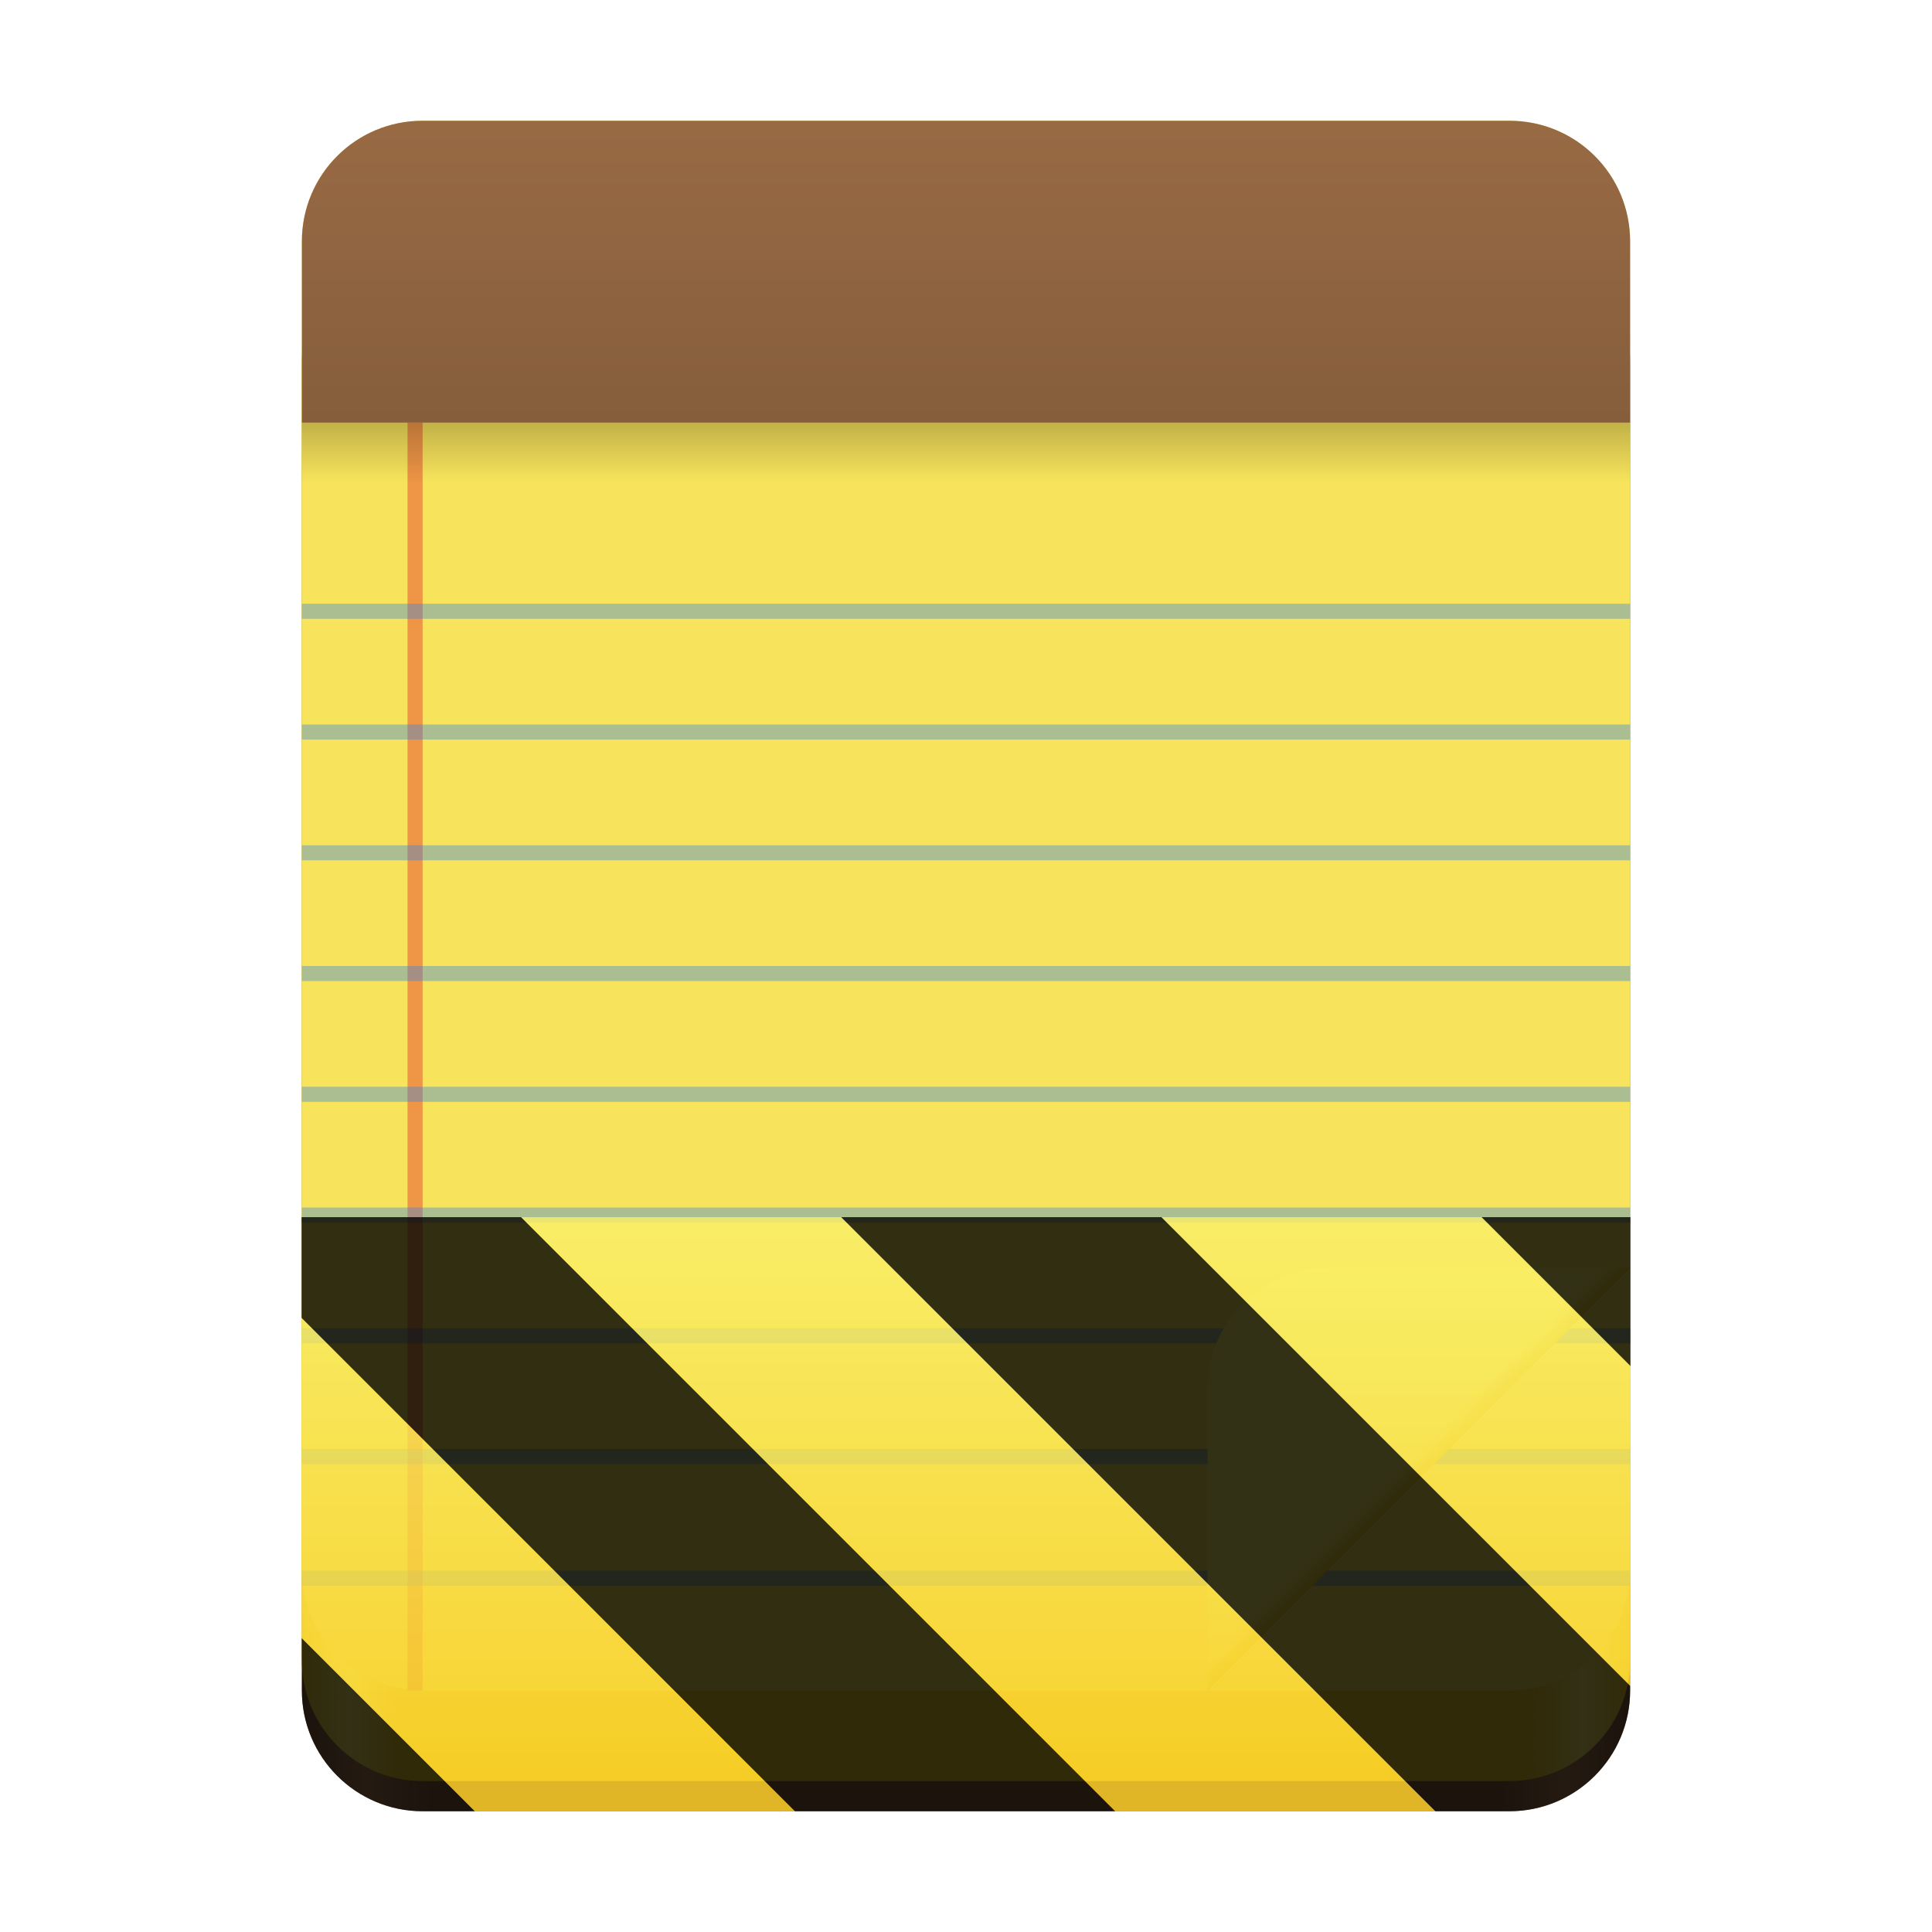
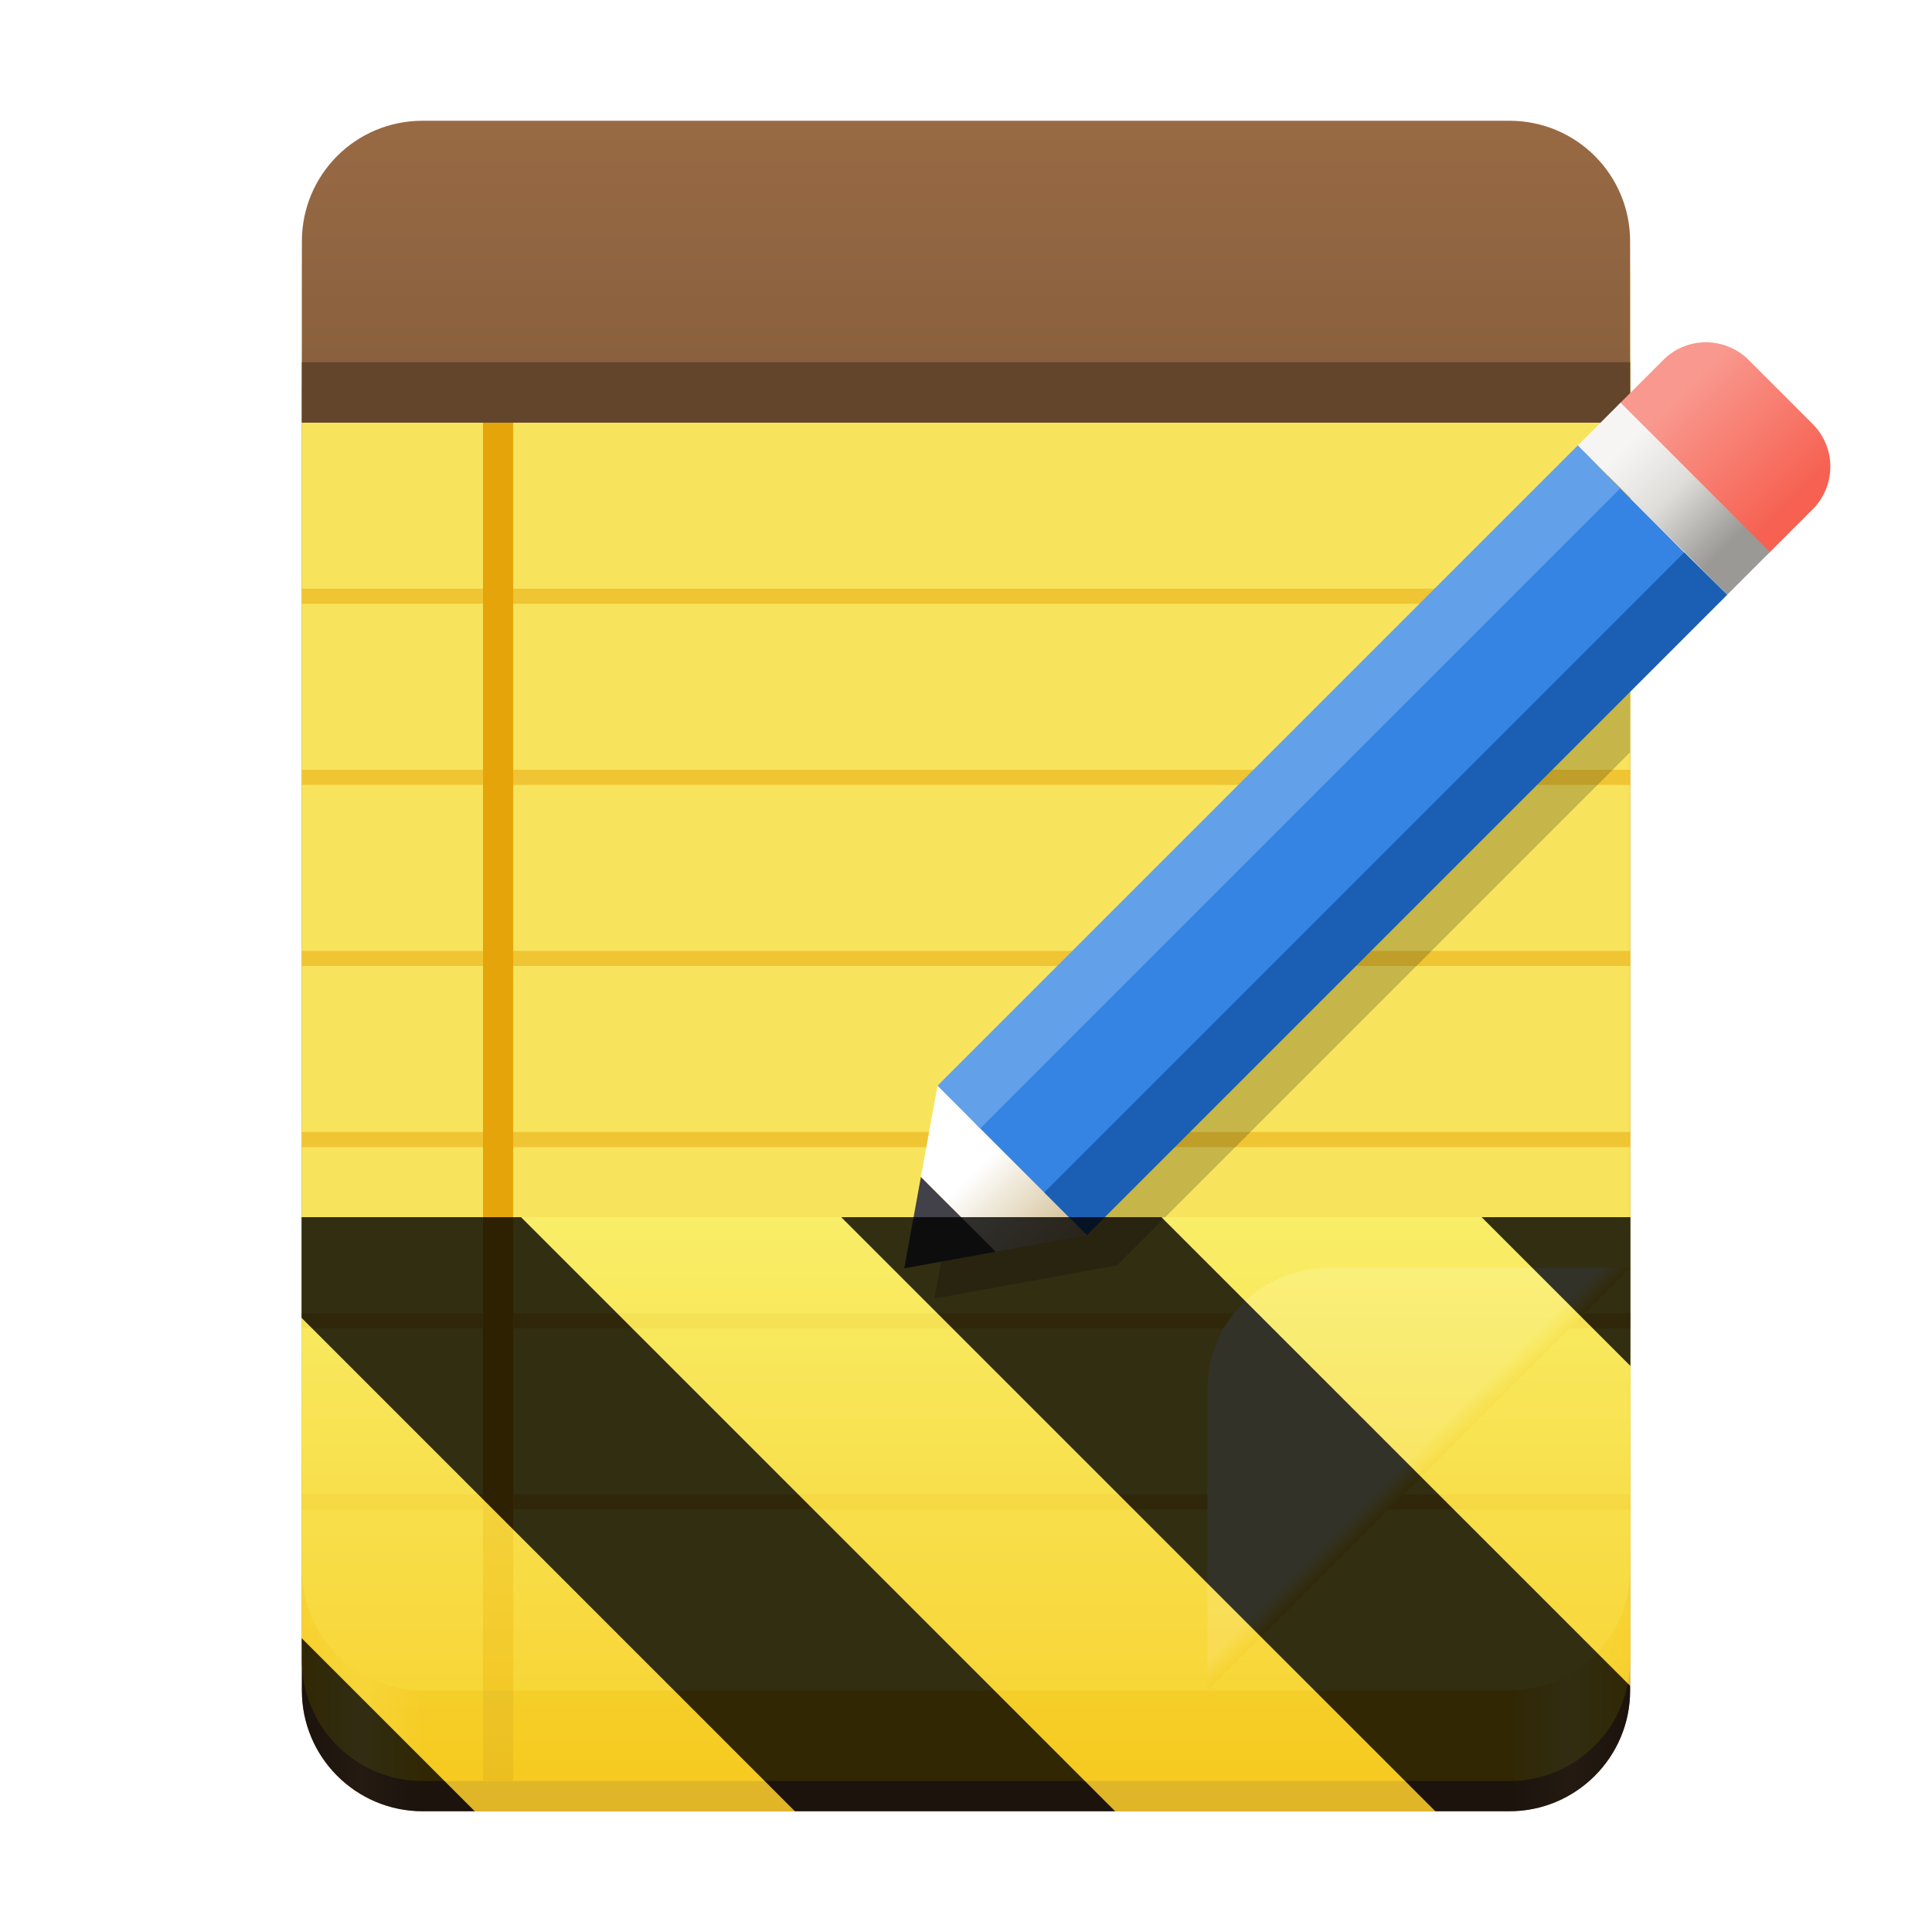
<svg xmlns="http://www.w3.org/2000/svg" xmlns:xlink="http://www.w3.org/1999/xlink" height="128px" viewBox="0 0 128 128" width="128px">
  <defs>
-     <linearGradient id="a" gradientTransform="matrix(0.196428 0 0 0.342105 2.59732 273.7401)" gradientUnits="userSpaceOnUse" x1="88.596" x2="536.596" y1="-449.394" y2="-449.394">
+     <linearGradient id="a" gradientUnits="userSpaceOnUse" x1="20" x2="108" y1="69" y2="69">
      <stop offset="0" stop-color="#865e3c" />
-       <stop offset="0.05" stop-color="#b5835a" />
-       <stop offset="0.1" stop-color="#865e3c" />
-       <stop offset="0.9" stop-color="#865e3c" />
-       <stop offset="0.95" stop-color="#b5835a" />
+       <stop offset="0.045" stop-color="#b5835a" />
+       <stop offset="0.091" stop-color="#865e3c" />
+       <stop offset="0.909" stop-color="#865e3c" />
+       <stop offset="0.955" stop-color="#b5835a" />
      <stop offset="1" stop-color="#865e3c" />
    </linearGradient>
-     <linearGradient id="b" gradientTransform="matrix(0.196428 0 0 0.335526 2.59732 268.7835)" gradientUnits="userSpaceOnUse" x1="88.596" x2="536.596" y1="-449.394" y2="-449.394">
-       <stop offset="0" stop-color="#f6d32d" />
-       <stop offset="0.036" stop-color="#f9f06b" />
-       <stop offset="0.071" stop-color="#f6d32d" />
-       <stop offset="0.929" stop-color="#f6d32d" />
-       <stop offset="0.964" stop-color="#f9f06b" />
-       <stop offset="1" stop-color="#f6d32d" />
+     <linearGradient id="b" gradientUnits="userSpaceOnUse" x1="20" x2="108" y1="67" y2="67">
+       <stop offset="0" stop-color="#f5c211" />
+       <stop offset="0.045" stop-color="#f8e45c" />
+       <stop offset="0.091" stop-color="#f5c211" />
+       <stop offset="0.909" stop-color="#f5c211" />
+       <stop offset="0.955" stop-color="#f8e45c" />
+       <stop offset="1" stop-color="#f5c211" />
    </linearGradient>
    <linearGradient id="c" gradientUnits="userSpaceOnUse" x1="64" x2="64" y1="8" y2="28">
      <stop offset="0" stop-color="#986a44" />
      <stop offset="1" stop-color="#865e3c" />
    </linearGradient>
-     <clipPath id="d">
+     <filter id="d" height="100%" width="100%" x="0%" y="0%">
+       <feColorMatrix in="SourceGraphic" type="matrix" values="0 0 0 0 1 0 0 0 0 1 0 0 0 0 1 0 0 0 1 0" />
+     </filter>
+     <mask id="e">
+       <g filter="url(#d)">
+         <rect fill-opacity="0.5" height="128" width="128" />
+       </g>
+     </mask>
+     <clipPath id="f">
      <path d="m 80 84 h 28 v 28 h -28 z m 0 0" />
    </clipPath>
-     <clipPath id="e">
+     <clipPath id="g">
      <path d="m 108 84 l -28 28 h -8 v -36 h 36 z m 0 0" />
    </clipPath>
-     <linearGradient id="f" gradientTransform="matrix(0 0.25 0.25 0 75 12)" gradientUnits="userSpaceOnUse" x1="344" x2="340" y1="76" y2="72">
+     <linearGradient id="h" gradientTransform="matrix(0 0.25 0.25 0 75 12)" gradientUnits="userSpaceOnUse" x1="344" x2="340" y1="76" y2="72">
      <stop offset="0" stop-color="#f6d32d" />
-       <stop offset="1" stop-color="#f9f06b" />
+       <stop offset="1" stop-color="#fdfacb" />
    </linearGradient>
-     <filter id="g" height="100%" width="100%" x="0%" y="0%">
-       <feColorMatrix in="SourceGraphic" type="matrix" values="0 0 0 0 1 0 0 0 0 1 0 0 0 0 1 0 0 0 1 0" />
-     </filter>
-     <mask id="h">
-       <g filter="url(#g)">
-         <rect fill-opacity="0.219" height="128" width="128" />
+     <clipPath id="i">
+       <path d="m 20 10 h 88 v 102 h -88 z m 0 0" />
+     </clipPath>
+     <clipPath id="j">
+       <path d="m 28 10 h 72 c 4.418 0 8 3.582 8 8 v 86 c 0 4.418 -3.582 8 -8 8 h -72 c -4.418 0 -8 -3.582 -8 -8 v -86 c 0 -4.418 3.582 -8 8 -8 z m 0 0" />
+     </clipPath>
+     <mask id="k">
+       <g filter="url(#d)">
+         <rect fill-opacity="0.2" height="128" width="128" />
      </g>
    </mask>
-     <clipPath id="i">
+     <linearGradient id="l" gradientTransform="matrix(0.848528 -0.848528 0.824958 0.824958 -128.9946 -20.7489)" gradientUnits="userSpaceOnUse" x1="115" x2="115" y1="183" y2="174">
+       <stop offset="0" stop-color="#f66151" />
+       <stop offset="1" stop-color="#f9988e" />
+     </linearGradient>
+     <linearGradient id="m" gradientTransform="matrix(0.0485366 -0.23068 0.23068 -0.0485366 87.69713 106.516)" gradientUnits="userSpaceOnUse" x1="128.817" x2="158.518" y1="-97.698" y2="-127.399">
+       <stop offset="0" stop-color="#d0bb8e" />
+       <stop offset="1" stop-color="#ffffff" />
+     </linearGradient>
+     <linearGradient id="n" gradientTransform="matrix(0.707107 -0.707107 0.824958 0.824958 -113.7211 -36.02241)" gradientUnits="userSpaceOnUse" x1="110" x2="110" y1="182" y2="174">
+       <stop offset="0" stop-color="#9a9996" />
+       <stop offset="0.533" stop-color="#deddda" />
+       <stop offset="1" stop-color="#f6f5f4" />
+     </linearGradient>
+     <mask id="o">
+       <g filter="url(#d)">
+         <rect fill-opacity="0.5" height="128" width="128" />
+       </g>
+     </mask>
+     <clipPath id="p">
+       <rect height="152" width="192" />
+     </clipPath>
+     <g id="q" clip-path="url(#p)">
+       <path d="m 28 55 h 88 v 1 h -88 z m 0 0" fill="#e5a50a" fill-opacity="0.997" />
+       <path d="m 28 67 h 88 v 1 h -88 z m 0 0" fill="#e5a50a" fill-opacity="0.997" />
+       <path d="m 28 79 h 88 v 1 h -88 z m 0 0" fill="#e5a50a" fill-opacity="0.997" />
+       <path d="m 28 103 h 88 v 1 h -88 z m 0 0" fill="#e5a50a" fill-opacity="0.997" />
+       <path d="m 28 91 h 88 v 1 h -88 z m 0 0" fill="#e5a50a" fill-opacity="0.997" />
+       <path d="m 28 115 h 88 v 1 h -88 z m 0 0" fill="#e5a50a" fill-opacity="0.997" />
+     </g>
+     <clipPath id="r">
      <path d="m 80 84 h 28 v 28 h -28 z m 0 0" />
    </clipPath>
-     <clipPath id="j">
+     <clipPath id="s">
      <path d="m 108 84 l -28 28 h -8 v -36 h 36 z m 0 0" />
    </clipPath>
-     <mask id="k">
-       <g filter="url(#g)">
-         <rect fill-opacity="0.219" height="128" width="128" />
+     <clipPath id="t">
+       <path d="m 20 10 h 88 v 102 h -88 z m 0 0" />
+     </clipPath>
+     <clipPath id="u">
+       <path d="m 28 10 h 72 c 4.418 0 8 3.582 8 8 v 86 c 0 4.418 -3.582 8 -8 8 h -72 c -4.418 0 -8 -3.582 -8 -8 v -86 c 0 -4.418 3.582 -8 8 -8 z m 0 0" />
+     </clipPath>
+     <mask id="v">
+       <g filter="url(#d)">
+         <rect fill-opacity="0.2" height="128" width="128" />
      </g>
    </mask>
-     <linearGradient id="l" gradientUnits="userSpaceOnUse" x1="72" x2="72" y1="44" y2="48">
-       <stop offset="0" />
-       <stop offset="1" stop-opacity="0" />
-     </linearGradient>
-     <clipPath id="m">
+     <clipPath id="w">
      <rect height="152" width="192" />
    </clipPath>
-     <g id="n" clip-path="url(#m)">
-       <path d="m 28 44 h 88 v 4 h -88 z m 0 0" fill="url(#l)" />
+     <g id="x" clip-path="url(#w)">
+       <path d="m 124.438 57.402 c -3.34 -3.258 -6.629 -6.57 -9.898 -9.902 l -42.426 42.43 l -2.207 12.102 l 12.105 -2.203 z m 0 0" />
    </g>
-     <clipPath id="o">
+     <clipPath id="y">
      <rect height="128" width="128" />
    </clipPath>
-     <clipPath id="p">
+     <clipPath id="z">
      <rect height="128" width="128" />
    </clipPath>
-     <mask id="q">
-       <g clip-path="url(#p)" filter="url(#g)">
-         <g clip-path="url(#o)">
-           <path d="m 28 16 h 72 c 4.418 0 8 3.582 8 8 v 88 c 0 4.418 -3.582 8 -8 8 h -72 c -4.418 0 -8 -3.582 -8 -8 v -88 c 0 -4.418 3.582 -8 8 -8 z m 0 0" fill="url(#a)" />
+     <mask id="A">
+       <g clip-path="url(#z)" filter="url(#d)">
+         <g clip-path="url(#y)">
+           <path d="m 28 18 h 72 c 4.418 0 8 3.582 8 8 v 86 c 0 4.418 -3.582 8 -8 8 h -72 c -4.418 0 -8 -3.582 -8 -8 v -86 c 0 -4.418 3.582 -8 8 -8 z m 0 0" fill="url(#a)" />
          <path d="m 28 16 h 72 c 4.418 0 8 3.582 8 8 v 86 c 0 4.418 -3.582 8 -8 8 h -72 c -4.418 0 -8 -3.582 -8 -8 v -86 c 0 -4.418 3.582 -8 8 -8 z m 0 0" fill="url(#b)" />
-           <path d="m 28 8 h 72 c 4.418 0 8 3.582 8 8 v 88 c 0 4.418 -3.582 8 -8 8 h -72 c -4.418 0 -8 -3.582 -8 -8 v -88 c 0 -4.418 3.582 -8 8 -8 z m 0 0" fill="#f8e45c" />
+           <path d="m 28 10 h 72 c 4.418 0 8 3.582 8 8 v 86 c 0 4.418 -3.582 8 -8 8 h -72 c -4.418 0 -8 -3.582 -8 -8 v -86 c 0 -4.418 3.582 -8 8 -8 z m 0 0" fill="#f8e45c" />
          <path d="m 28 8 c -4.434 0 -8 3.566 -8 8 v 12 h 88 v -12 c 0 -4.434 -3.566 -8 -8 -8 z m 0 0" fill="url(#c)" />
-           <path d="m 27 28 h 1 v 84 h -1 z m 0 0" fill="#e01b24" fill-opacity="0.391" />
-           <path d="m 20 40 h 88 v 1 h -88 z m 0 0" fill="#3584e4" fill-opacity="0.391" />
-           <path d="m 20 48 h 88 v 1 h -88 z m 0 0" fill="#3584e4" fill-opacity="0.391" />
-           <path d="m 20 56 h 88 v 1 h -88 z m 0 0" fill="#3584e4" fill-opacity="0.391" />
-           <path d="m 20 64 h 88 v 1 h -88 z m 0 0" fill="#3584e4" fill-opacity="0.391" />
-           <path d="m 20 72 h 88 v 1 h -88 z m 0 0" fill="#3584e4" fill-opacity="0.391" />
-           <path d="m 20 80 h 88 v 1 h -88 z m 0 0" fill="#3584e4" fill-opacity="0.391" />
-           <path d="m 20 88 h 88 v 1 h -88 z m 0 0" fill="#3584e4" fill-opacity="0.391" />
-           <path d="m 20 96 h 88 v 1 h -88 z m 0 0" fill="#3584e4" fill-opacity="0.391" />
-           <path d="m 20 104.059 h 87.98 v 1 h -87.98 z m 0 0" fill="#3584e4" fill-opacity="0.391" />
-           <g clip-path="url(#i)">
-             <g clip-path="url(#j)">
-               <path d="m 80 92 v 20 c 0 4.418 3.582 8 8 8 h 20 c 4.418 0 8 -3.582 8 -8 v -20 c 0 -4.418 -3.582 -8 -8 -8 h -20 c -4.418 0 -8 3.582 -8 8 z m 0 0" fill="url(#f)" />
+           <use mask="url(#o)" transform="matrix(1 0 0 1 -8 -16)" xlink:href="#q" />
+           <path d="m 32 28 h 2 v 84 h -2 z m 0 0" fill="#e5a50a" />
+           <path d="m 32 118 h 2 v -6 h -2 z m 0 0" fill="#c48d09" />
+           <g clip-path="url(#r)">
+             <g clip-path="url(#s)">
+               <path d="m 80 92 v 20 c 0 4.418 3.582 8 8 8 h 20 c 4.418 0 8 -3.582 8 -8 v -20 c 0 -4.418 -3.582 -8 -8 -8 h -20 c -4.418 0 -8 3.582 -8 8 z m 0 0" fill="url(#h)" />
            </g>
          </g>
-           <use mask="url(#k)" transform="matrix(1 0 0 1 -8 -16)" xlink:href="#n" />
+           <path d="m 20 24 h 88 v 4 h -88 z m 0 0" fill="#63452c" />
+           <g clip-path="url(#t)">
+             <g clip-path="url(#u)">
+               <use mask="url(#v)" transform="matrix(1 0 0 1 -8 -16)" xlink:href="#x" />
+             </g>
+           </g>
+           <path d="m 107.367 26.676 l 2.828 -2.828 c 1.562 -1.562 4.094 -1.562 5.656 0 l 4.242 4.242 c 1.562 1.562 1.562 4.094 0 5.656 l -2.828 2.828 c -1.562 1.562 -4.094 1.562 -5.656 0 l -4.242 -4.242 c -1.562 -1.562 -1.562 -4.094 0 -5.656 z m 0 0" fill="url(#l)" />
+           <path d="m 65.961 82.93 l -4.949 -4.949 l 1.102 -6.051 l 9.898 9.898 z m 0 0" fill="url(#m)" />
+           <path d="m 59.91 84.031 l 1.102 -6.051 l 4.949 4.949 z m 0 0" fill="#424048" />
+           <path d="m 70.883 80.699 l -6.223 -6.223 l 42.398 -42.402 l 6.223 6.223 z m 0 0" fill="#3584e4" />
+           <path d="m 64.941 74.758 l -2.828 -2.828 l 42.426 -42.426 l 2.805 2.852 z m 0 0" fill="#62a0ea" />
+           <path d="m 69.184 79 l 2.828 2.828 l 42.426 -42.426 l -2.852 -2.805 z m 0 0" fill="#1a5fb4" />
+           <path d="m 104.539 29.504 l 2.828 -2.828 l 9.898 9.898 l -2.828 2.828 z m 0 0" fill="url(#n)" />
        </g>
      </g>
    </mask>
-     <mask id="r">
-       <g filter="url(#g)">
+     <mask id="B">
+       <g filter="url(#d)">
        <rect fill-opacity="0.8" height="128" width="128" />
      </g>
    </mask>
-     <linearGradient id="s" gradientTransform="matrix(0 0.37 -0.98462 0 295.385 -30.36)" gradientUnits="userSpaceOnUse" x1="300" x2="428" y1="235" y2="235">
+     <linearGradient id="C" gradientTransform="matrix(0 0.37 -0.98462 0 295.385 -30.36)" gradientUnits="userSpaceOnUse" x1="300" x2="428" y1="235" y2="235">
      <stop offset="0" stop-color="#f9f06b" />
      <stop offset="1" stop-color="#f5c211" />
    </linearGradient>
-     <clipPath id="t">
+     <clipPath id="D">
      <rect height="128" width="128" />
    </clipPath>
-     <clipPath id="u">
+     <clipPath id="E">
      <rect height="128" width="128" />
    </clipPath>
  </defs>
-   <path d="m 28 16 h 72 c 4.418 0 8 3.582 8 8 v 88 c 0 4.418 -3.582 8 -8 8 h -72 c -4.418 0 -8 -3.582 -8 -8 v -88 c 0 -4.418 3.582 -8 8 -8 z m 0 0" fill="url(#a)" />
+   <path d="m 28 18 h 72 c 4.418 0 8 3.582 8 8 v 86 c 0 4.418 -3.582 8 -8 8 h -72 c -4.418 0 -8 -3.582 -8 -8 v -86 c 0 -4.418 3.582 -8 8 -8 z m 0 0" fill="url(#a)" />
  <path d="m 28 16 h 72 c 4.418 0 8 3.582 8 8 v 86 c 0 4.418 -3.582 8 -8 8 h -72 c -4.418 0 -8 -3.582 -8 -8 v -86 c 0 -4.418 3.582 -8 8 -8 z m 0 0" fill="url(#b)" />
-   <path d="m 28 8 h 72 c 4.418 0 8 3.582 8 8 v 88 c 0 4.418 -3.582 8 -8 8 h -72 c -4.418 0 -8 -3.582 -8 -8 v -88 c 0 -4.418 3.582 -8 8 -8 z m 0 0" fill="#f8e45c" />
+   <path d="m 28 10 h 72 c 4.418 0 8 3.582 8 8 v 86 c 0 4.418 -3.582 8 -8 8 h -72 c -4.418 0 -8 -3.582 -8 -8 v -86 c 0 -4.418 3.582 -8 8 -8 z m 0 0" fill="#f8e45c" />
  <path d="m 28 8 c -4.434 0 -8 3.566 -8 8 v 12 h 88 v -12 c 0 -4.434 -3.566 -8 -8 -8 z m 0 0" fill="url(#c)" />
-   <g fill-opacity="0.391">
-     <path d="m 27 28 h 1 v 84 h -1 z m 0 0" fill="#e01b24" />
-     <path d="m 20 40 h 88 v 1 h -88 z m 0 0" fill="#3584e4" />
-     <path d="m 20 48 h 88 v 1 h -88 z m 0 0" fill="#3584e4" />
-     <path d="m 20 56 h 88 v 1 h -88 z m 0 0" fill="#3584e4" />
-     <path d="m 20 64 h 88 v 1 h -88 z m 0 0" fill="#3584e4" />
-     <path d="m 20 72 h 88 v 1 h -88 z m 0 0" fill="#3584e4" />
-     <path d="m 20 80 h 88 v 1 h -88 z m 0 0" fill="#3584e4" />
-     <path d="m 20 88 h 88 v 1 h -88 z m 0 0" fill="#3584e4" />
-     <path d="m 20 96 h 88 v 1 h -88 z m 0 0" fill="#3584e4" />
-     <path d="m 20 104.059 h 87.98 v 1 h -87.98 z m 0 0" fill="#3584e4" />
-   </g>
-   <g clip-path="url(#d)">
-     <g clip-path="url(#e)">
-       <path d="m 80 92 v 20 c 0 4.418 3.582 8 8 8 h 20 c 4.418 0 8 -3.582 8 -8 v -20 c 0 -4.418 -3.582 -8 -8 -8 h -20 c -4.418 0 -8 3.582 -8 8 z m 0 0" fill="url(#f)" />
+   <use mask="url(#e)" transform="matrix(1 0 0 1 -8 -16)" xlink:href="#q" />
+   <path d="m 32 28 h 2 v 84 h -2 z m 0 0" fill="#e5a50a" />
+   <path d="m 32 118 h 2 v -6 h -2 z m 0 0" fill="#c48d09" />
+   <g clip-path="url(#f)">
+     <g clip-path="url(#g)">
+       <path d="m 80 92 v 20 c 0 4.418 3.582 8 8 8 h 20 c 4.418 0 8 -3.582 8 -8 v -20 c 0 -4.418 -3.582 -8 -8 -8 h -20 c -4.418 0 -8 3.582 -8 8 z m 0 0" fill="url(#h)" />
    </g>
  </g>
-   <use mask="url(#h)" transform="matrix(1 0 0 1 -8 -16)" xlink:href="#n" />
-   <g clip-path="url(#u)" mask="url(#q)">
-     <g clip-path="url(#t)" mask="url(#r)">
-       <path d="m 128 80.641 v 47.359 h -128 v -47.359 z m 0 0" fill="url(#s)" />
+   <path d="m 20 24 h 88 v 4 h -88 z m 0 0" fill="#63452c" />
+   <g clip-path="url(#i)">
+     <g clip-path="url(#j)">
+       <use mask="url(#k)" transform="matrix(1 0 0 1 -8 -16)" xlink:href="#x" />
+     </g>
+   </g>
+   <path d="m 107.367 26.676 l 2.828 -2.828 c 1.562 -1.562 4.094 -1.562 5.656 0 l 4.242 4.242 c 1.562 1.562 1.562 4.094 0 5.656 l -2.828 2.828 c -1.562 1.562 -4.094 1.562 -5.656 0 l -4.242 -4.242 c -1.562 -1.562 -1.562 -4.094 0 -5.656 z m 0 0" fill="url(#l)" />
+   <path d="m 65.961 82.93 l -4.949 -4.949 l 1.102 -6.051 l 9.898 9.898 z m 0 0" fill="url(#m)" />
+   <path d="m 59.91 84.031 l 1.102 -6.051 l 4.949 4.949 z m 0 0" fill="#424048" />
+   <path d="m 70.883 80.699 l -6.223 -6.223 l 42.398 -42.402 l 6.223 6.223 z m 0 0" fill="#3584e4" />
+   <path d="m 64.941 74.758 l -2.828 -2.828 l 42.426 -42.426 l 2.805 2.852 z m 0 0" fill="#62a0ea" />
+   <path d="m 69.184 79 l 2.828 2.828 l 42.426 -42.426 l -2.852 -2.805 z m 0 0" fill="#1a5fb4" />
+   <path d="m 104.539 29.504 l 2.828 -2.828 l 9.898 9.898 l -2.828 2.828 z m 0 0" fill="url(#n)" />
+   <g clip-path="url(#E)" mask="url(#A)">
+     <g clip-path="url(#D)" mask="url(#B)">
+       <path d="m 128 80.641 v 47.359 h -128 v -47.359 z m 0 0" fill="url(#C)" />
      <path d="m 13.309 80.641 l 47.355 47.359 h 21.215 l -47.359 -47.359 z m 42.422 0 l 47.363 47.359 h 21.215 l -47.363 -47.359 z m 42.43 0 l 29.84 29.84 v -21.211 l -8.629 -8.629 z m -98.16 7.906 v 21.215 l 18.238 18.238 h 21.215 z m 0 0" />
    </g>
  </g>
</svg>
